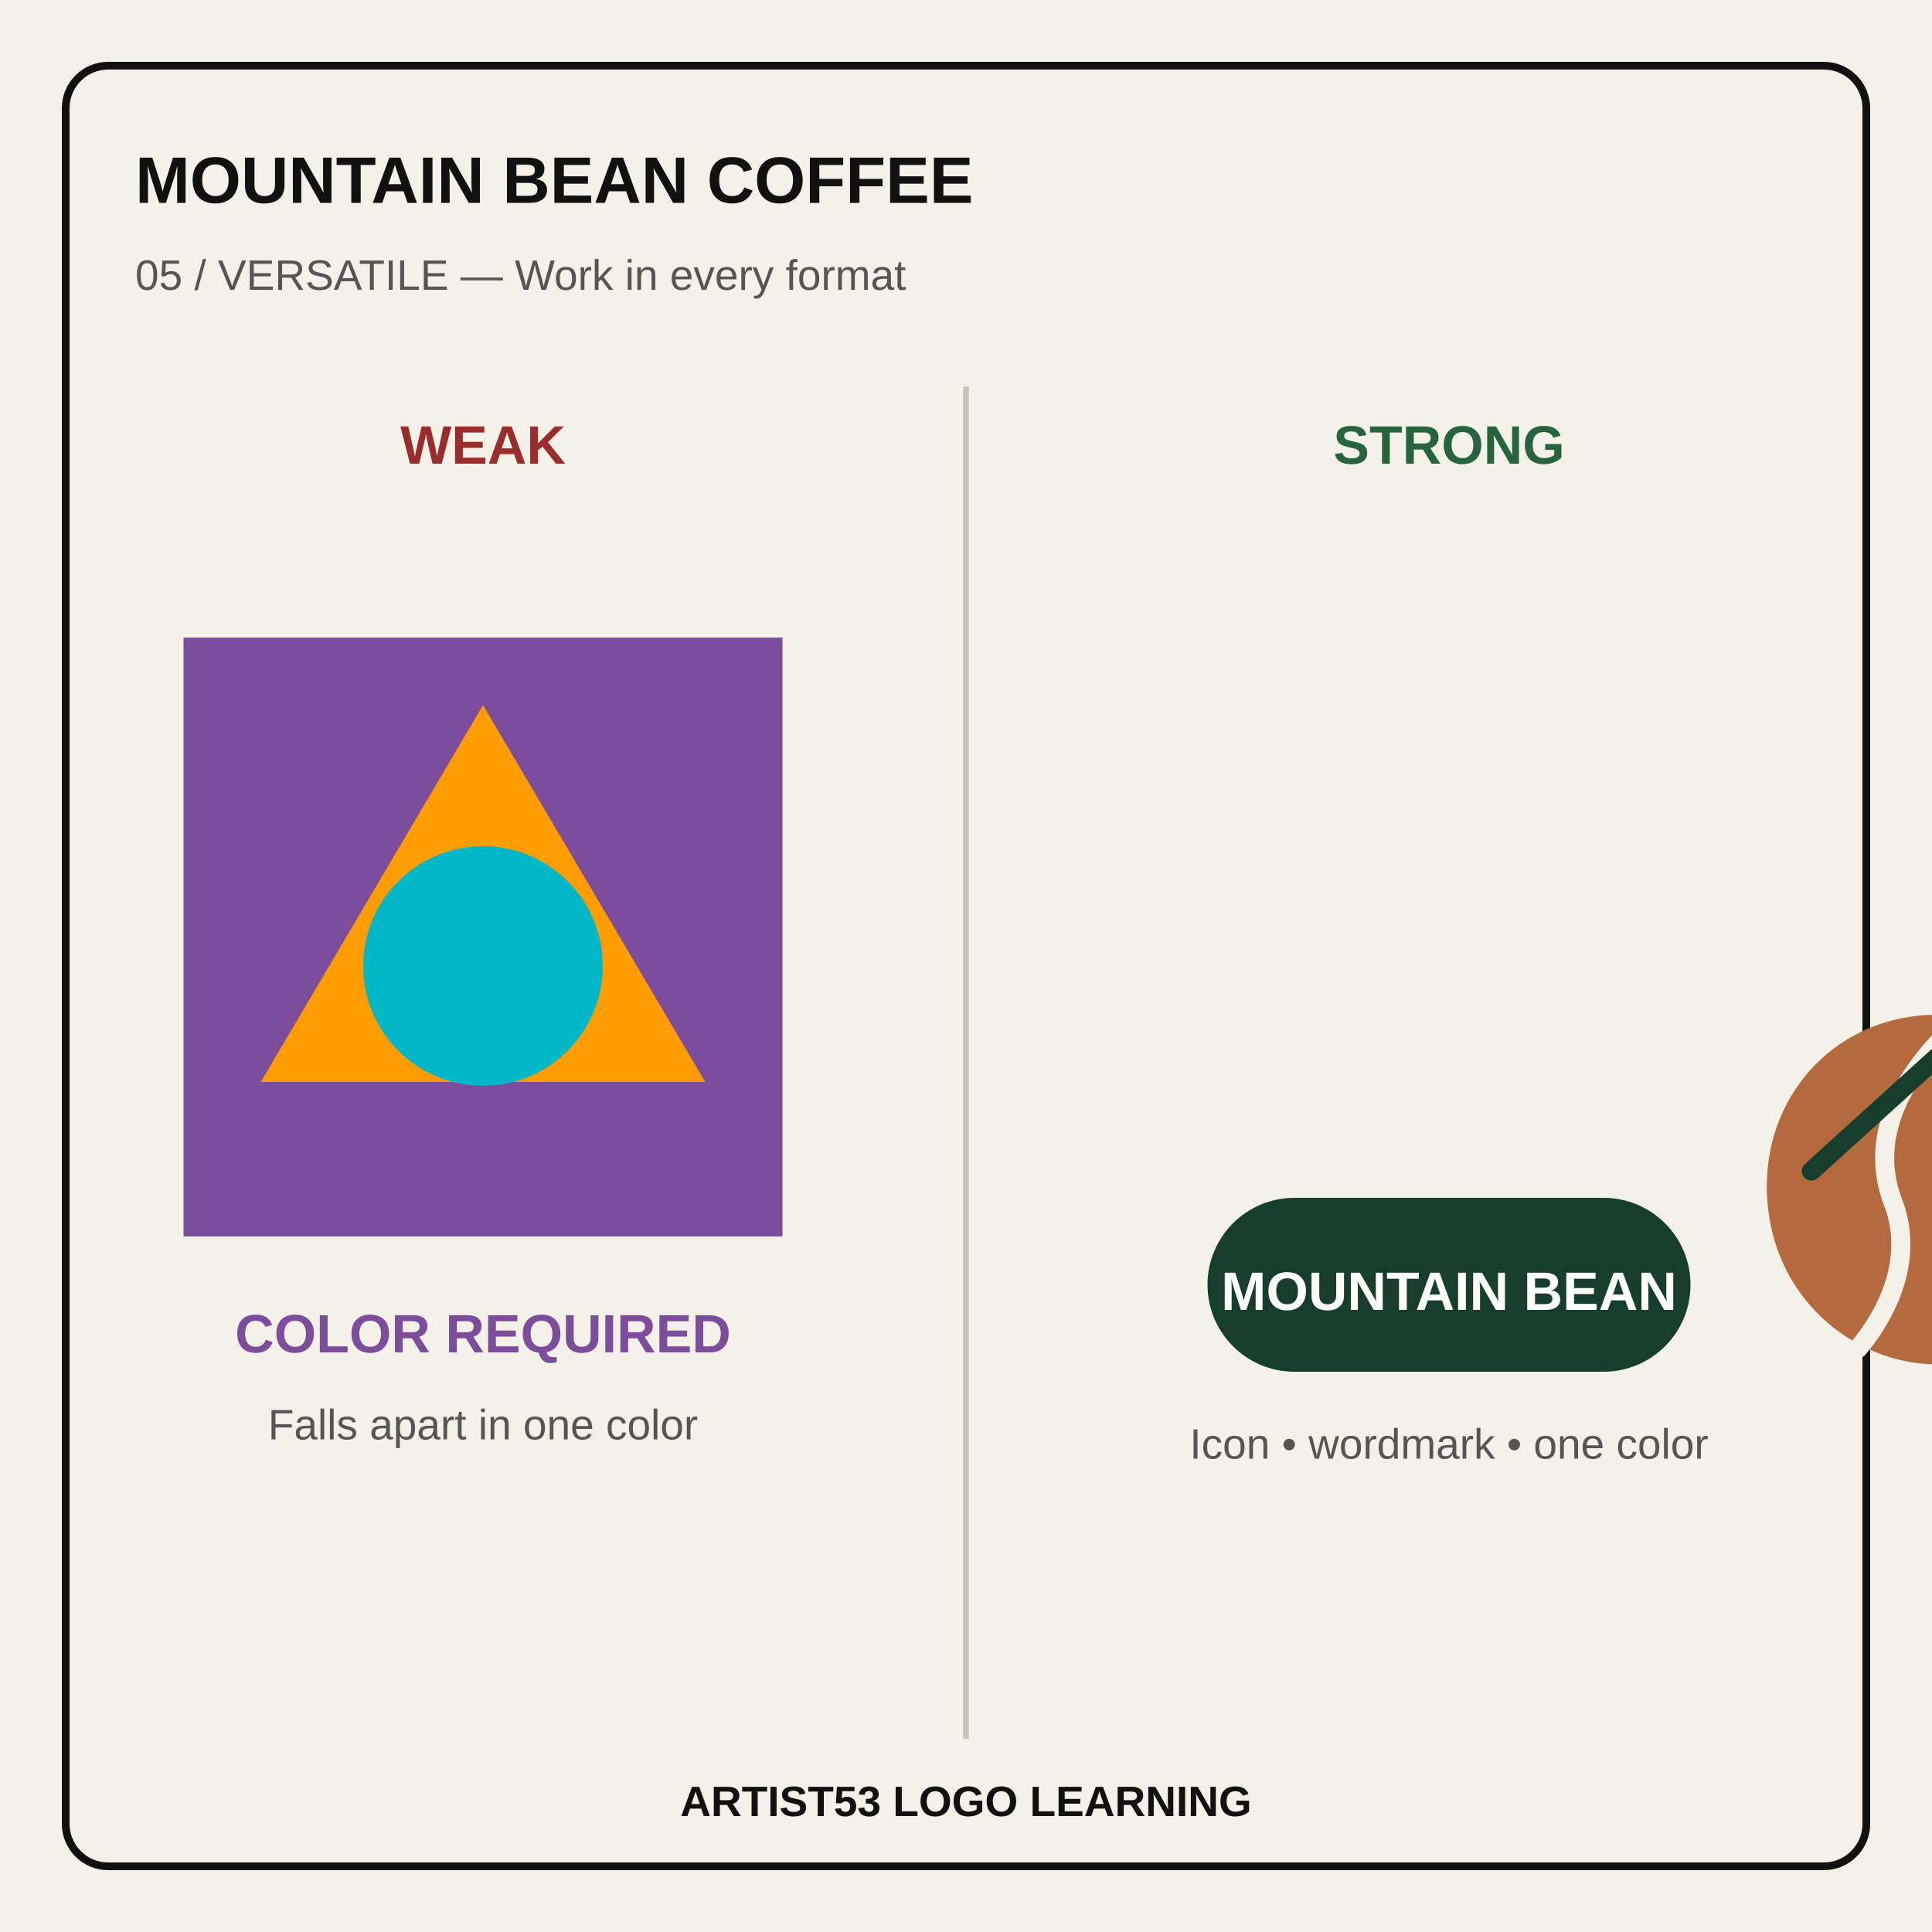
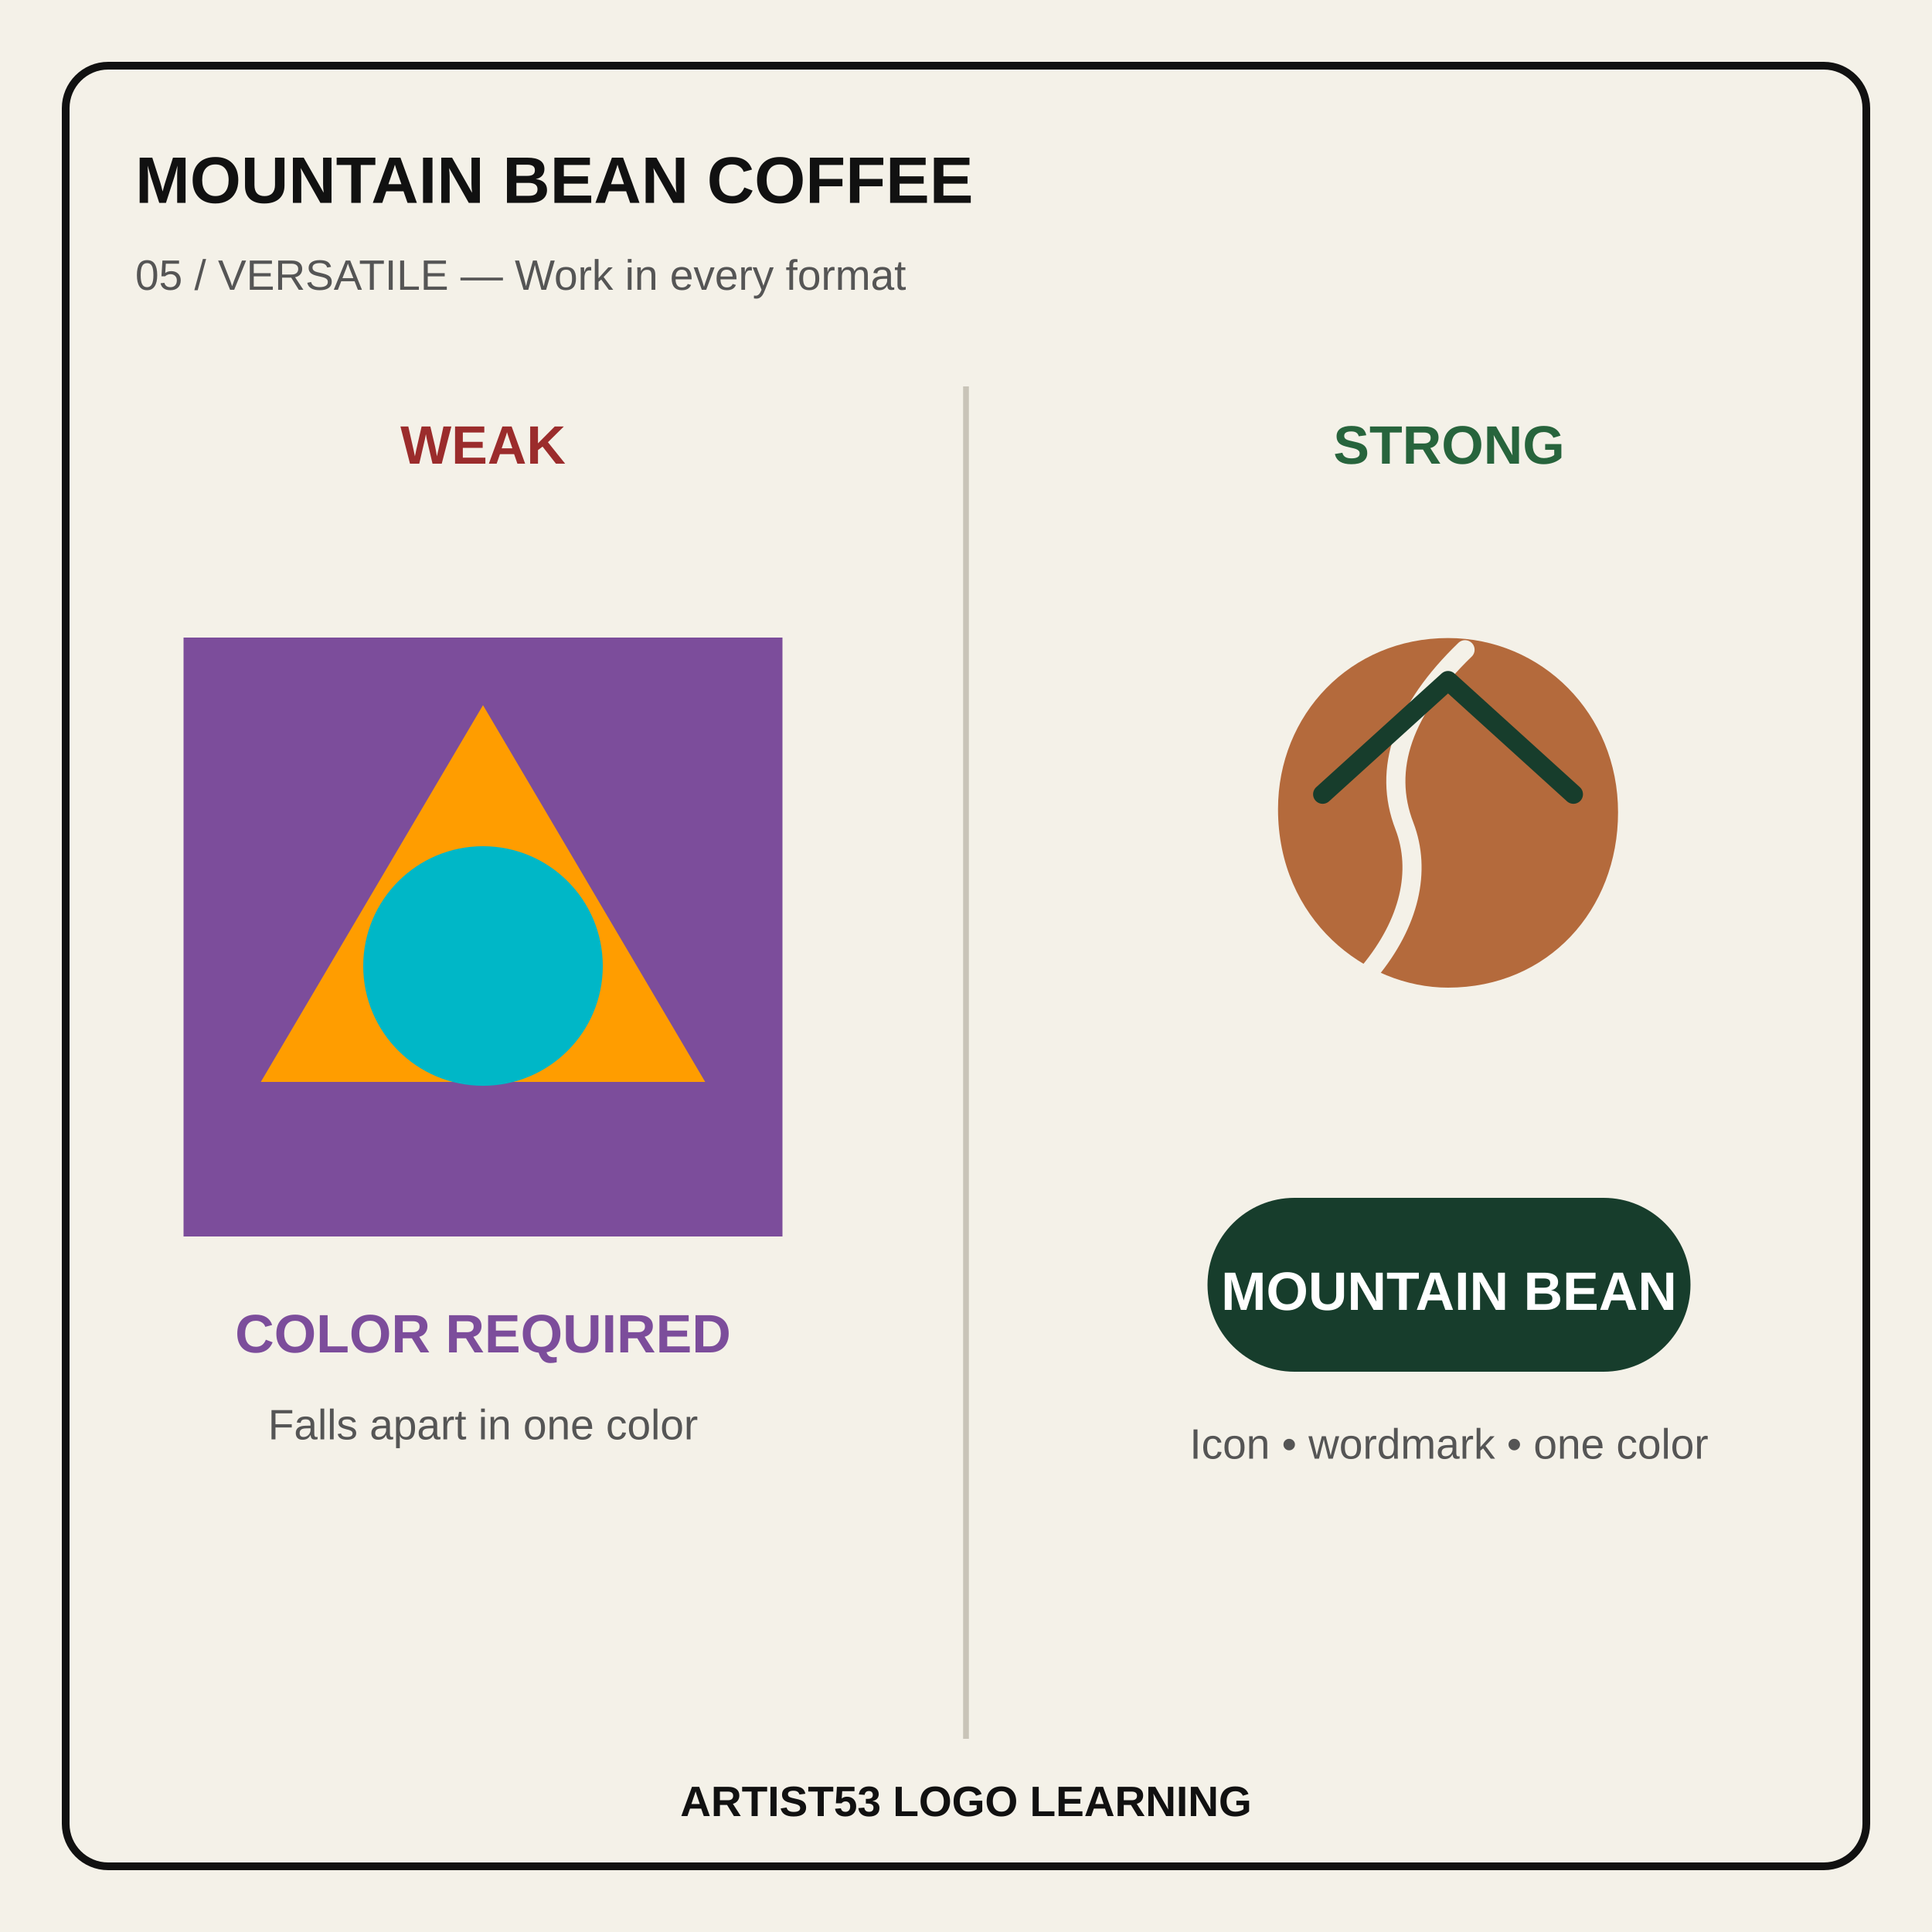
<svg xmlns="http://www.w3.org/2000/svg" viewBox="0 0 1000 1000" role="img" aria-labelledby="t d">
  <rect width="1000" height="1000" fill="#f4f1e8" />
  <rect x="34" y="34" width="932" height="932" rx="22" fill="none" stroke="#111" stroke-width="4" />
  <text x="70" y="105" font-family="Arial,sans-serif" font-weight="700" font-size="34" fill="#111">MOUNTAIN BEAN COFFEE</text>
  <text x="70" y="150" font-family="Arial,sans-serif" font-size="22" fill="#555">05 / VERSATILE — Work in every format</text>
  <line x1="500" y1="200" x2="500" y2="900" stroke="#c9c4b8" stroke-width="3" />
  <text x="250" y="240" text-anchor="middle" font-family="Arial,sans-serif" font-weight="700" font-size="28" fill="#9b2c2c">WEAK</text>
  <text x="750" y="240" text-anchor="middle" font-family="Arial,sans-serif" font-weight="700" font-size="28" fill="#27643c">STRONG</text>
  <rect x="95" y="330" width="310" height="310" fill="#7c4d9b" />
  <path d="M135 560 250 365 365 560" fill="#ff9d00" />
  <circle cx="250" cy="500" r="62" fill="#00b7c7" />
  <text x="250" y="700" text-anchor="middle" font-family="Arial" font-weight="700" font-size="28" fill="#7c4d9b">COLOR REQUIRED</text>
  <text x="250" y="745" text-anchor="middle" font-family="Arial" font-size="22" fill="#555">Falls apart in one color</text>
-   <g transform="translate(590 330) scale(.55)">
+   <g transform="translate(337 135) scale(.55)">
    <path d="M750 355c-92 0-160 72-160 161 0 104 82 168 160 168 94 0 160-73 160-165 0-93-72-164-160-164Z" fill="#b46a3c" />
    <path d="M766 366c-58 56-78 112-57 166 16 42 5 91-33 137" fill="none" stroke="#f4f1e8" stroke-width="18" stroke-linecap="round" />
    <path d="M632 502 750 395 868 502" fill="none" stroke="#173d2c" stroke-width="18" stroke-linecap="round" stroke-linejoin="round" />
  </g>
  <rect x="625" y="620" width="250" height="90" rx="45" fill="#173d2c" />
  <text x="750" y="678" text-anchor="middle" font-family="Arial" font-weight="700" font-size="28" fill="#fff">MOUNTAIN BEAN</text>
  <text x="750" y="755" text-anchor="middle" font-family="Arial" font-size="22" fill="#555">Icon • wordmark • one color</text>
  <text x="500" y="940" text-anchor="middle" font-family="Arial,sans-serif" font-weight="700" font-size="22" fill="#111">ARTIST53 LOGO LEARNING</text>
</svg>
